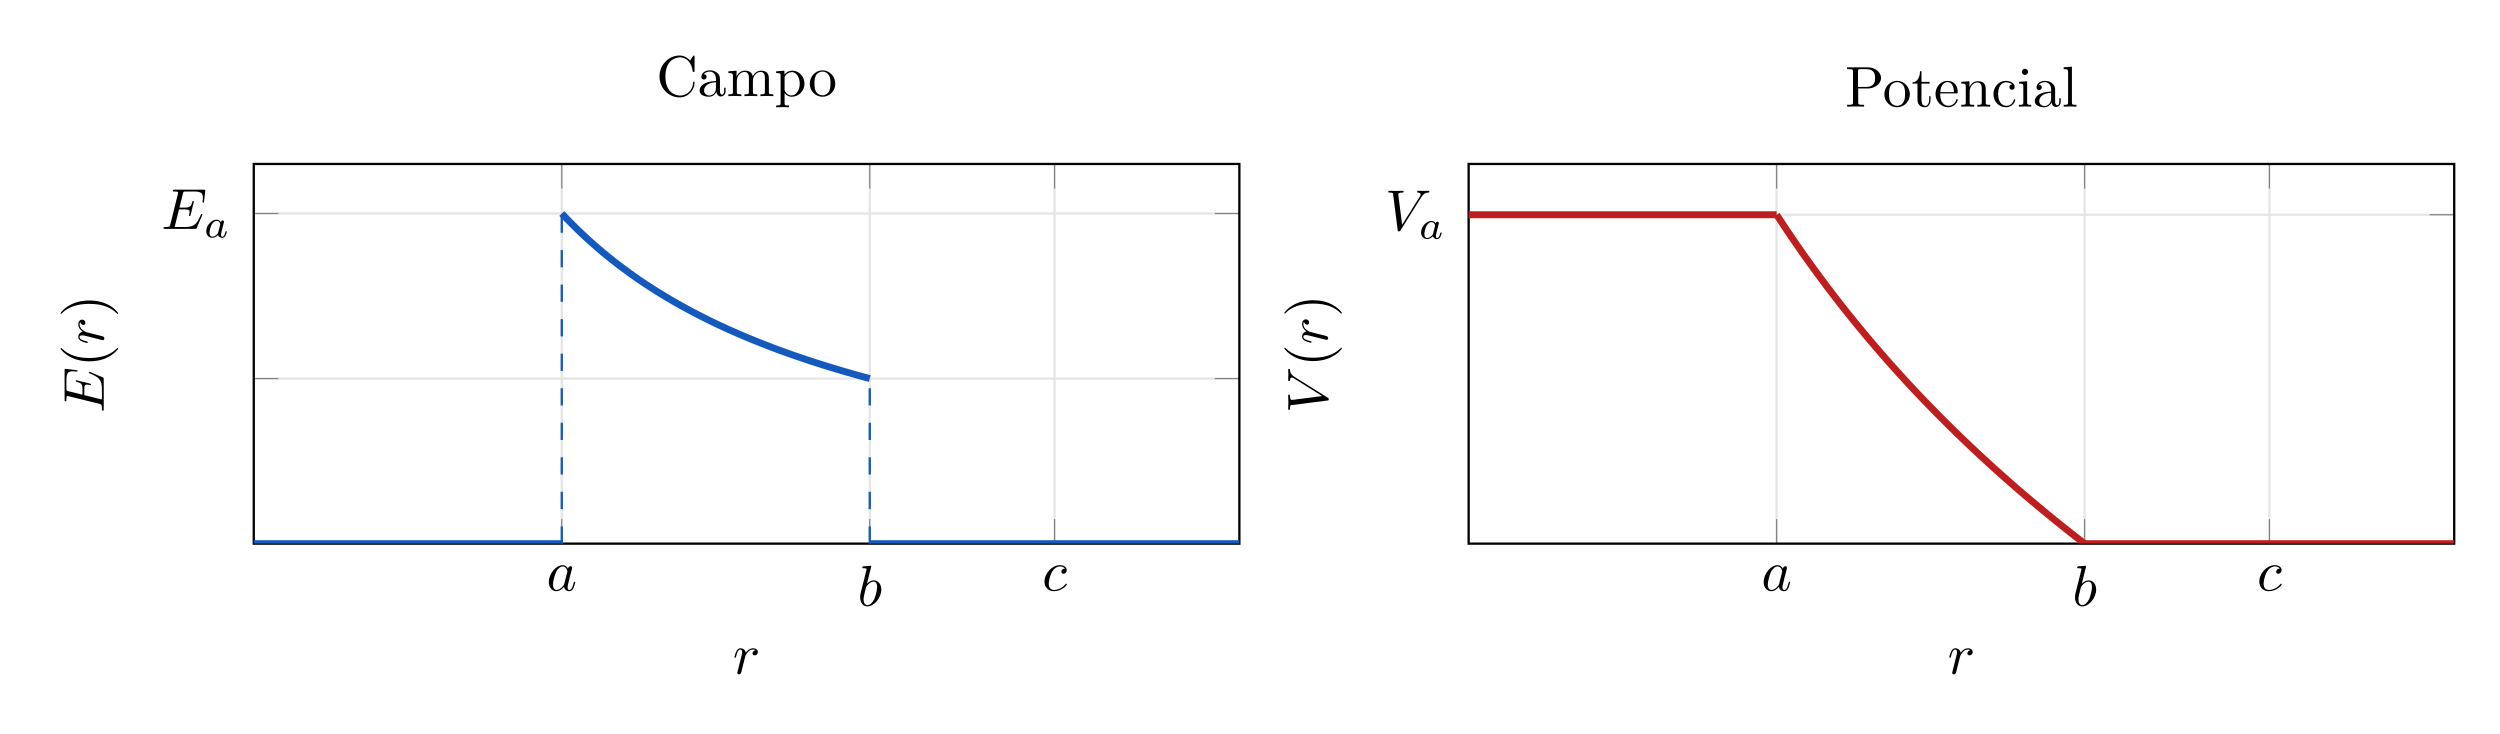
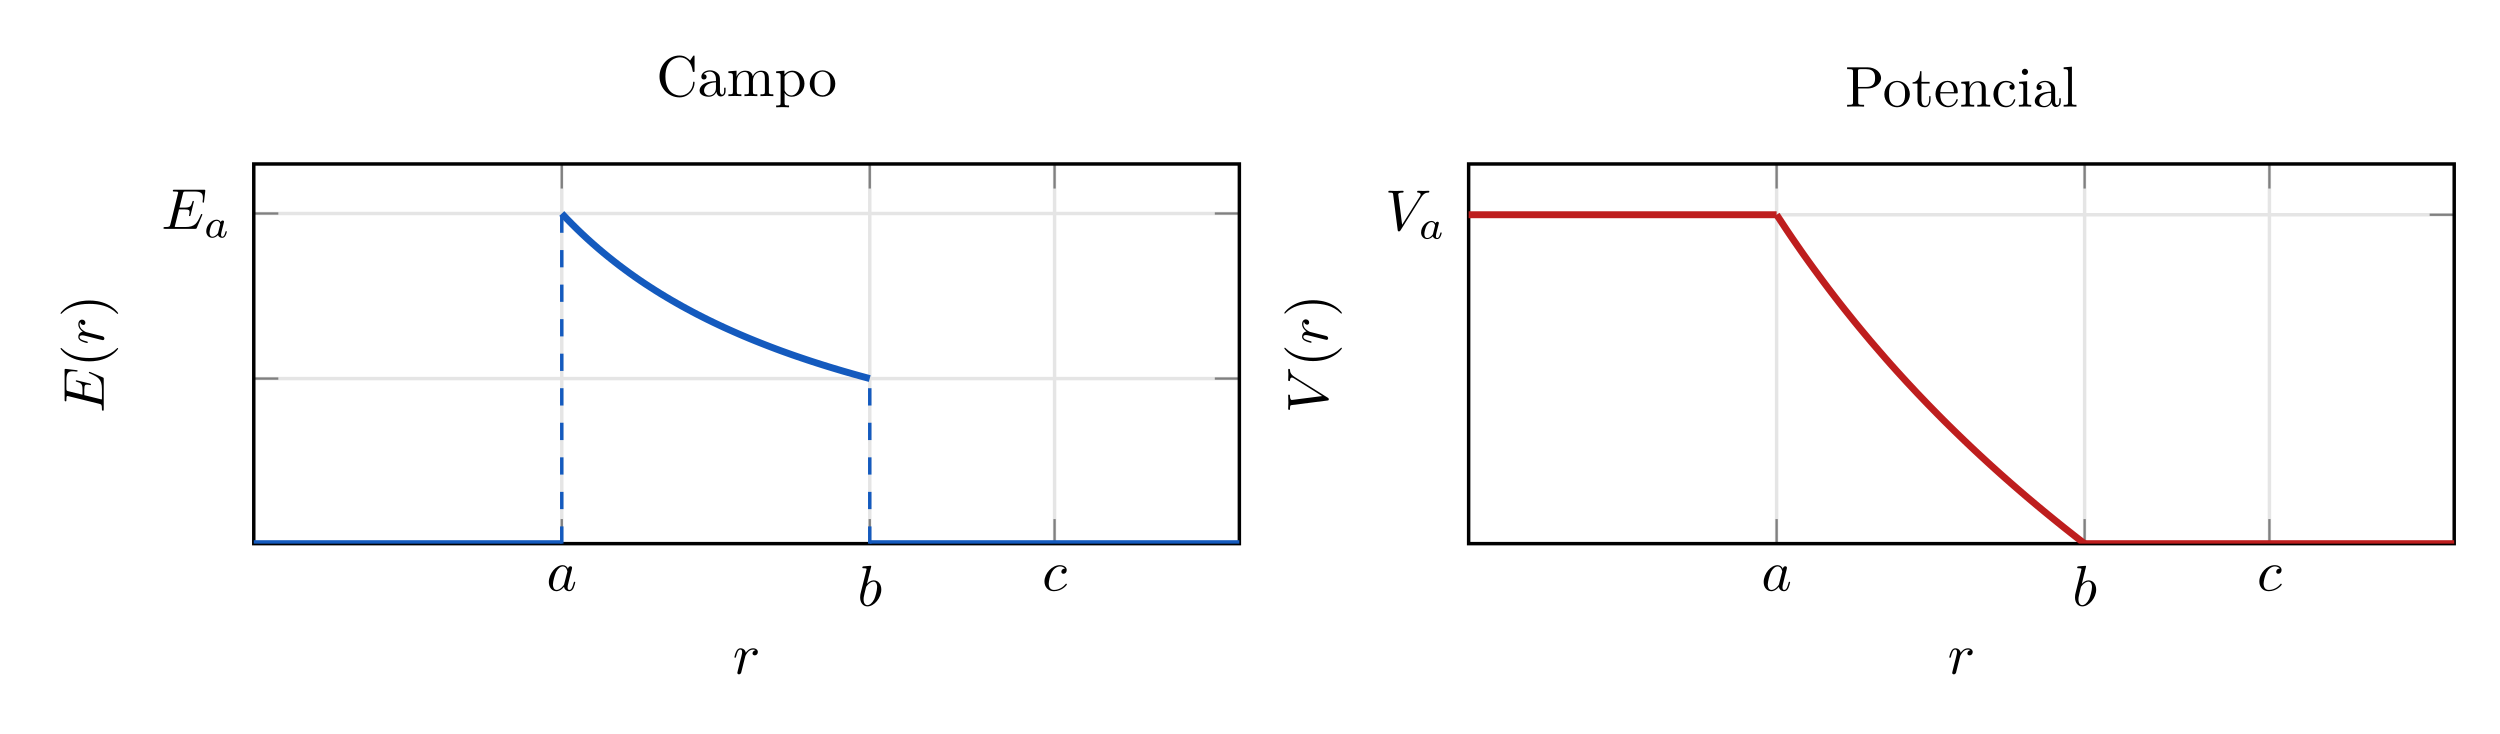
- <svg xmlns="http://www.w3.org/2000/svg" xmlns:xlink="http://www.w3.org/1999/xlink" width="430.12" height="126.23" viewBox="0 0 430.12 126.23">
+ <svg xmlns="http://www.w3.org/2000/svg" xmlns:xlink="http://www.w3.org/1999/xlink" width="688.19" height="201.97" viewBox="0 0 430.12 126.23">
  <defs>
    <g>
      <g id="glyph-0-0">
        <path d="M 3.688 -3.75 C 3.516 -4.109 3.234 -4.375 2.781 -4.375 C 1.625 -4.375 0.391 -2.922 0.391 -1.469 C 0.391 -0.547 0.938 0.109 1.719 0.109 C 1.906 0.109 2.406 0.062 3 -0.641 C 3.078 -0.219 3.422 0.109 3.906 0.109 C 4.25 0.109 4.484 -0.125 4.641 -0.438 C 4.797 -0.797 4.938 -1.391 4.938 -1.422 C 4.938 -1.516 4.844 -1.516 4.812 -1.516 C 4.719 -1.516 4.703 -1.469 4.672 -1.344 C 4.5 -0.688 4.328 -0.109 3.922 -0.109 C 3.656 -0.109 3.625 -0.359 3.625 -0.562 C 3.625 -0.781 3.641 -0.859 3.75 -1.297 C 3.859 -1.719 3.891 -1.812 3.969 -2.188 L 4.328 -3.578 C 4.391 -3.859 4.391 -3.875 4.391 -3.906 C 4.391 -4.078 4.281 -4.188 4.109 -4.188 C 3.875 -4.188 3.719 -3.969 3.688 -3.75 Z M 3.047 -1.172 C 3 -1 3 -0.984 2.859 -0.812 C 2.422 -0.266 2.016 -0.109 1.734 -0.109 C 1.234 -0.109 1.094 -0.656 1.094 -1.047 C 1.094 -1.531 1.422 -2.75 1.641 -3.203 C 1.953 -3.797 2.391 -4.156 2.797 -4.156 C 3.438 -4.156 3.578 -3.344 3.578 -3.281 C 3.578 -3.234 3.562 -3.172 3.547 -3.125 Z M 3.047 -1.172 " />
      </g>
      <g id="glyph-0-1">
        <path d="M 2.375 -6.766 C 2.375 -6.781 2.375 -6.875 2.234 -6.875 C 2.016 -6.875 1.281 -6.797 1.031 -6.781 C 0.953 -6.766 0.844 -6.75 0.844 -6.578 C 0.844 -6.453 0.938 -6.453 1.078 -6.453 C 1.562 -6.453 1.578 -6.391 1.578 -6.297 C 1.578 -6.219 1.484 -5.891 1.438 -5.672 L 0.625 -2.453 C 0.5 -1.953 0.469 -1.797 0.469 -1.453 C 0.469 -0.5 0.984 0.109 1.719 0.109 C 2.891 0.109 4.109 -1.359 4.109 -2.797 C 4.109 -3.688 3.594 -4.375 2.797 -4.375 C 2.344 -4.375 1.938 -4.094 1.641 -3.781 Z M 1.438 -3.016 C 1.5 -3.234 1.5 -3.266 1.578 -3.375 C 2.078 -4.016 2.516 -4.156 2.781 -4.156 C 3.125 -4.156 3.391 -3.859 3.391 -3.234 C 3.391 -2.641 3.078 -1.5 2.891 -1.125 C 2.562 -0.469 2.109 -0.109 1.719 -0.109 C 1.391 -0.109 1.062 -0.375 1.062 -1.109 C 1.062 -1.297 1.062 -1.484 1.219 -2.109 Z M 1.438 -3.016 " />
      </g>
      <g id="glyph-0-2">
        <path d="M 3.922 -3.766 C 3.766 -3.766 3.625 -3.766 3.484 -3.625 C 3.328 -3.484 3.312 -3.312 3.312 -3.234 C 3.312 -3 3.484 -2.891 3.672 -2.891 C 3.969 -2.891 4.234 -3.125 4.234 -3.531 C 4.234 -4.016 3.766 -4.375 3.062 -4.375 C 1.719 -4.375 0.406 -2.969 0.406 -1.562 C 0.406 -0.672 0.984 0.109 2.016 0.109 C 3.422 0.109 4.266 -0.938 4.266 -1.062 C 4.266 -1.125 4.203 -1.188 4.141 -1.188 C 4.094 -1.188 4.078 -1.172 4.016 -1.094 C 3.234 -0.109 2.156 -0.109 2.031 -0.109 C 1.406 -0.109 1.141 -0.594 1.141 -1.188 C 1.141 -1.594 1.344 -2.562 1.672 -3.172 C 1.984 -3.734 2.531 -4.156 3.078 -4.156 C 3.406 -4.156 3.781 -4.031 3.922 -3.766 Z M 3.922 -3.766 " />
      </g>
      <g id="glyph-0-3">
        <path d="M 7.016 -2.312 C 7.031 -2.359 7.062 -2.422 7.062 -2.453 C 7.062 -2.453 7.062 -2.562 6.938 -2.562 C 6.859 -2.562 6.828 -2.5 6.812 -2.438 C 6.172 -0.969 5.812 -0.312 4.109 -0.312 L 2.672 -0.312 C 2.531 -0.312 2.5 -0.312 2.453 -0.312 C 2.344 -0.328 2.312 -0.344 2.312 -0.422 C 2.312 -0.453 2.312 -0.469 2.375 -0.641 L 3.047 -3.344 L 4.016 -3.344 C 4.859 -3.344 4.859 -3.141 4.859 -2.891 C 4.859 -2.828 4.859 -2.703 4.797 -2.406 C 4.781 -2.359 4.766 -2.328 4.766 -2.297 C 4.766 -2.25 4.797 -2.188 4.891 -2.188 C 4.969 -2.188 5 -2.234 5.047 -2.391 L 5.609 -4.703 C 5.609 -4.766 5.562 -4.812 5.484 -4.812 C 5.406 -4.812 5.375 -4.75 5.344 -4.641 C 5.141 -3.891 4.969 -3.656 4.047 -3.656 L 3.125 -3.656 L 3.719 -6.047 C 3.797 -6.391 3.812 -6.422 4.25 -6.422 L 5.641 -6.422 C 6.859 -6.422 7.156 -6.141 7.156 -5.328 C 7.156 -5.094 7.156 -5.078 7.109 -4.797 C 7.109 -4.75 7.109 -4.672 7.109 -4.625 C 7.109 -4.578 7.125 -4.5 7.219 -4.5 C 7.328 -4.5 7.344 -4.562 7.359 -4.75 L 7.562 -6.469 C 7.594 -6.734 7.531 -6.734 7.297 -6.734 L 2.281 -6.734 C 2.094 -6.734 1.984 -6.734 1.984 -6.531 C 1.984 -6.422 2.078 -6.422 2.266 -6.422 C 2.641 -6.422 2.906 -6.422 2.906 -6.25 C 2.906 -6.219 2.906 -6.188 2.859 -6.016 L 1.562 -0.766 C 1.453 -0.391 1.438 -0.312 0.656 -0.312 C 0.484 -0.312 0.375 -0.312 0.375 -0.125 C 0.375 0 0.469 0 0.656 0 L 5.797 0 C 6.016 0 6.031 -0.016 6.109 -0.172 Z M 7.016 -2.312 " />
      </g>
      <g id="glyph-0-4">
        <path d="M 0.875 -0.578 C 0.844 -0.438 0.781 -0.203 0.781 -0.156 C 0.781 0.016 0.922 0.109 1.062 0.109 C 1.188 0.109 1.359 0.031 1.438 -0.172 C 1.453 -0.203 1.797 -1.562 1.828 -1.734 C 1.906 -2.062 2.094 -2.75 2.156 -3.016 C 2.188 -3.156 2.469 -3.609 2.703 -3.828 C 2.781 -3.906 3.078 -4.156 3.5 -4.156 C 3.75 -4.156 3.906 -4.047 3.906 -4.047 C 3.609 -4 3.391 -3.75 3.391 -3.5 C 3.391 -3.344 3.5 -3.156 3.781 -3.156 C 4.047 -3.156 4.312 -3.375 4.312 -3.734 C 4.312 -4.078 4 -4.375 3.5 -4.375 C 2.859 -4.375 2.422 -3.891 2.234 -3.609 C 2.156 -4.062 1.797 -4.375 1.328 -4.375 C 0.875 -4.375 0.688 -4 0.594 -3.812 C 0.422 -3.484 0.281 -2.875 0.281 -2.859 C 0.281 -2.75 0.391 -2.75 0.406 -2.75 C 0.5 -2.75 0.516 -2.766 0.578 -2.984 C 0.75 -3.688 0.938 -4.156 1.297 -4.156 C 1.469 -4.156 1.609 -4.078 1.609 -3.703 C 1.609 -3.5 1.578 -3.391 1.453 -2.875 Z M 0.875 -0.578 " />
      </g>
      <g id="glyph-0-5">
        <path d="M 6.219 -5.641 C 6.703 -6.406 7.125 -6.438 7.484 -6.453 C 7.609 -6.469 7.625 -6.641 7.625 -6.641 C 7.625 -6.719 7.562 -6.766 7.484 -6.766 C 7.234 -6.766 6.938 -6.734 6.672 -6.734 C 6.344 -6.734 6.016 -6.766 5.703 -6.766 C 5.641 -6.766 5.516 -6.766 5.516 -6.578 C 5.516 -6.469 5.594 -6.453 5.672 -6.453 C 5.938 -6.438 6.125 -6.344 6.125 -6.125 C 6.125 -5.984 5.969 -5.766 5.969 -5.75 L 2.938 -0.922 L 2.266 -6.156 C 2.266 -6.328 2.484 -6.453 2.938 -6.453 C 3.078 -6.453 3.188 -6.453 3.188 -6.656 C 3.188 -6.75 3.109 -6.766 3.047 -6.766 C 2.656 -6.766 2.234 -6.734 1.828 -6.734 C 1.641 -6.734 1.453 -6.75 1.281 -6.75 C 1.094 -6.75 0.906 -6.766 0.75 -6.766 C 0.672 -6.766 0.562 -6.766 0.562 -6.578 C 0.562 -6.453 0.641 -6.453 0.797 -6.453 C 1.359 -6.453 1.359 -6.375 1.391 -6.125 L 2.172 -0.016 C 2.203 0.188 2.25 0.219 2.375 0.219 C 2.531 0.219 2.578 0.172 2.656 0.047 Z M 6.219 -5.641 " />
      </g>
      <g id="glyph-1-0">
        <path d="M 2.922 -2.656 C 2.781 -2.875 2.547 -3.062 2.219 -3.062 C 1.328 -3.062 0.422 -2.078 0.422 -1.078 C 0.422 -0.406 0.875 0.062 1.469 0.062 C 1.844 0.062 2.172 -0.141 2.453 -0.422 C 2.594 0 2.984 0.062 3.172 0.062 C 3.422 0.062 3.594 -0.078 3.719 -0.297 C 3.875 -0.562 3.969 -0.969 3.969 -0.984 C 3.969 -1.078 3.875 -1.078 3.844 -1.078 C 3.75 -1.078 3.75 -1.047 3.703 -0.875 C 3.609 -0.531 3.484 -0.125 3.188 -0.125 C 3.016 -0.125 2.969 -0.281 2.969 -0.469 C 2.969 -0.578 3.016 -0.828 3.062 -1.016 C 3.109 -1.203 3.188 -1.484 3.219 -1.641 L 3.359 -2.172 C 3.406 -2.344 3.484 -2.672 3.484 -2.703 C 3.484 -2.859 3.359 -2.922 3.25 -2.922 C 3.125 -2.922 2.969 -2.844 2.922 -2.656 Z M 2.484 -0.875 C 2.438 -0.672 2.281 -0.531 2.125 -0.406 C 2.062 -0.344 1.797 -0.125 1.484 -0.125 C 1.234 -0.125 0.984 -0.312 0.984 -0.797 C 0.984 -1.172 1.188 -1.922 1.344 -2.203 C 1.672 -2.766 2.016 -2.859 2.219 -2.859 C 2.703 -2.859 2.828 -2.344 2.828 -2.266 C 2.828 -2.234 2.812 -2.188 2.812 -2.172 Z M 2.484 -0.875 " />
      </g>
      <g id="glyph-2-0">
        <path d="M -2.312 -7.016 C -2.359 -7.031 -2.422 -7.062 -2.453 -7.062 C -2.453 -7.062 -2.562 -7.062 -2.562 -6.938 C -2.562 -6.859 -2.5 -6.828 -2.438 -6.812 C -0.969 -6.172 -0.312 -5.812 -0.312 -4.109 L -0.312 -2.672 C -0.312 -2.531 -0.312 -2.5 -0.312 -2.453 C -0.328 -2.344 -0.344 -2.312 -0.422 -2.312 C -0.453 -2.312 -0.469 -2.312 -0.641 -2.375 L -3.344 -3.047 L -3.344 -4.016 C -3.344 -4.859 -3.141 -4.859 -2.891 -4.859 C -2.828 -4.859 -2.703 -4.859 -2.406 -4.797 C -2.359 -4.781 -2.328 -4.766 -2.297 -4.766 C -2.25 -4.766 -2.188 -4.797 -2.188 -4.891 C -2.188 -4.969 -2.234 -5 -2.391 -5.047 L -4.703 -5.609 C -4.766 -5.609 -4.812 -5.562 -4.812 -5.484 C -4.812 -5.406 -4.75 -5.375 -4.641 -5.344 C -3.891 -5.141 -3.656 -4.969 -3.656 -4.047 L -3.656 -3.125 L -6.047 -3.719 C -6.391 -3.797 -6.422 -3.812 -6.422 -4.25 L -6.422 -5.641 C -6.422 -6.859 -6.141 -7.156 -5.328 -7.156 C -5.094 -7.156 -5.078 -7.156 -4.797 -7.109 C -4.75 -7.109 -4.672 -7.109 -4.625 -7.109 C -4.578 -7.109 -4.5 -7.125 -4.5 -7.219 C -4.5 -7.328 -4.562 -7.344 -4.75 -7.359 L -6.469 -7.562 C -6.734 -7.594 -6.734 -7.531 -6.734 -7.297 L -6.734 -2.281 C -6.734 -2.094 -6.734 -1.984 -6.531 -1.984 C -6.422 -1.984 -6.422 -2.078 -6.422 -2.266 C -6.422 -2.641 -6.422 -2.906 -6.25 -2.906 C -6.219 -2.906 -6.188 -2.906 -6.016 -2.859 L -0.766 -1.562 C -0.391 -1.453 -0.312 -1.438 -0.312 -0.656 C -0.312 -0.484 -0.312 -0.375 -0.125 -0.375 C 0 -0.375 0 -0.469 0 -0.656 L 0 -5.797 C 0 -6.016 -0.016 -6.031 -0.172 -6.109 Z M -2.312 -7.016 " />
      </g>
      <g id="glyph-2-1">
        <path d="M -0.578 -0.875 C -0.438 -0.844 -0.203 -0.781 -0.156 -0.781 C 0.016 -0.781 0.109 -0.922 0.109 -1.062 C 0.109 -1.188 0.031 -1.359 -0.172 -1.438 C -0.203 -1.453 -1.562 -1.797 -1.734 -1.828 C -2.062 -1.906 -2.75 -2.094 -3.016 -2.156 C -3.156 -2.188 -3.609 -2.469 -3.828 -2.703 C -3.906 -2.781 -4.156 -3.078 -4.156 -3.5 C -4.156 -3.75 -4.047 -3.906 -4.047 -3.906 C -4 -3.609 -3.75 -3.391 -3.5 -3.391 C -3.344 -3.391 -3.156 -3.5 -3.156 -3.781 C -3.156 -4.047 -3.375 -4.312 -3.734 -4.312 C -4.078 -4.312 -4.375 -4 -4.375 -3.5 C -4.375 -2.859 -3.891 -2.422 -3.609 -2.234 C -4.062 -2.156 -4.375 -1.797 -4.375 -1.328 C -4.375 -0.875 -4 -0.688 -3.812 -0.594 C -3.484 -0.422 -2.875 -0.281 -2.859 -0.281 C -2.75 -0.281 -2.75 -0.391 -2.75 -0.406 C -2.75 -0.5 -2.766 -0.516 -2.984 -0.578 C -3.688 -0.75 -4.156 -0.938 -4.156 -1.297 C -4.156 -1.469 -4.078 -1.609 -3.703 -1.609 C -3.5 -1.609 -3.391 -1.578 -2.875 -1.453 Z M -0.578 -0.875 " />
      </g>
      <g id="glyph-2-2">
        <path d="M -5.641 -6.219 C -6.406 -6.703 -6.438 -7.125 -6.453 -7.484 C -6.469 -7.609 -6.641 -7.625 -6.641 -7.625 C -6.719 -7.625 -6.766 -7.562 -6.766 -7.484 C -6.766 -7.234 -6.734 -6.938 -6.734 -6.672 C -6.734 -6.344 -6.766 -6.016 -6.766 -5.703 C -6.766 -5.641 -6.766 -5.516 -6.578 -5.516 C -6.469 -5.516 -6.453 -5.594 -6.453 -5.672 C -6.438 -5.938 -6.344 -6.125 -6.125 -6.125 C -5.984 -6.125 -5.766 -5.969 -5.75 -5.969 L -0.922 -2.938 L -6.156 -2.266 C -6.328 -2.266 -6.453 -2.484 -6.453 -2.938 C -6.453 -3.078 -6.453 -3.188 -6.656 -3.188 C -6.75 -3.188 -6.766 -3.109 -6.766 -3.047 C -6.766 -2.656 -6.734 -2.234 -6.734 -1.828 C -6.734 -1.641 -6.75 -1.453 -6.75 -1.281 C -6.75 -1.094 -6.766 -0.906 -6.766 -0.75 C -6.766 -0.672 -6.766 -0.562 -6.578 -0.562 C -6.453 -0.562 -6.453 -0.641 -6.453 -0.797 C -6.453 -1.359 -6.375 -1.359 -6.125 -1.391 L -0.016 -2.172 C 0.188 -2.203 0.219 -2.25 0.219 -2.375 C 0.219 -2.531 0.172 -2.578 0.047 -2.656 Z M -5.641 -6.219 " />
      </g>
      <g id="glyph-3-0">
        <path d="M 2.375 -3.281 C 2.344 -3.281 2.328 -3.281 2.156 -3.109 C 0.906 -1.875 -0.953 -1.562 -2.484 -1.562 C -4.203 -1.562 -5.922 -1.938 -7.156 -3.156 C -7.281 -3.281 -7.297 -3.281 -7.328 -3.281 C -7.406 -3.281 -7.438 -3.234 -7.438 -3.188 C -7.438 -3.078 -6.75 -2.188 -5.5 -1.609 C -4.406 -1.094 -3.312 -0.984 -2.484 -0.984 C -1.703 -0.984 -0.5 -1.094 0.609 -1.641 C 1.828 -2.234 2.484 -3.078 2.484 -3.188 C 2.484 -3.234 2.453 -3.281 2.375 -3.281 Z M 2.375 -3.281 " />
      </g>
      <g id="glyph-3-1">
        <path d="M -2.484 -2.859 C -3.25 -2.859 -4.453 -2.75 -5.562 -2.203 C -6.781 -1.609 -7.438 -0.766 -7.438 -0.656 C -7.438 -0.609 -7.391 -0.562 -7.328 -0.562 C -7.297 -0.562 -7.281 -0.562 -7.109 -0.75 C -6.125 -1.719 -4.547 -2.281 -2.484 -2.281 C -0.781 -2.281 0.953 -1.922 2.203 -0.688 C 2.328 -0.562 2.344 -0.562 2.375 -0.562 C 2.438 -0.562 2.484 -0.609 2.484 -0.656 C 2.484 -0.766 1.797 -1.656 0.547 -2.234 C -0.547 -2.75 -1.641 -2.859 -2.484 -2.859 Z M -2.484 -2.859 " />
      </g>
      <g id="glyph-4-0">
        <path d="M 6.594 -2.312 C 6.594 -2.406 6.594 -2.484 6.453 -2.484 C 6.344 -2.484 6.344 -2.422 6.344 -2.312 C 6.266 -0.906 5.203 -0.094 4.125 -0.094 C 3.516 -0.094 1.578 -0.422 1.578 -3.375 C 1.578 -6.344 3.5 -6.672 4.109 -6.672 C 5.188 -6.672 6.078 -5.781 6.266 -4.328 C 6.297 -4.188 6.297 -4.156 6.422 -4.156 C 6.594 -4.156 6.594 -4.188 6.594 -4.391 L 6.594 -6.75 C 6.594 -6.922 6.594 -6.984 6.484 -6.984 C 6.438 -6.984 6.406 -6.984 6.312 -6.859 L 5.828 -6.125 C 5.453 -6.484 4.953 -6.984 4 -6.984 C 2.156 -6.984 0.562 -5.406 0.562 -3.391 C 0.562 -1.344 2.156 0.219 4 0.219 C 5.609 0.219 6.594 -1.156 6.594 -2.312 Z M 6.594 -2.312 " />
      </g>
      <g id="glyph-4-1">
        <path d="M 4.781 -0.875 L 4.781 -1.438 L 4.531 -1.438 L 4.531 -0.875 C 4.531 -0.312 4.297 -0.25 4.188 -0.25 C 3.859 -0.25 3.812 -0.688 3.812 -0.75 L 3.812 -2.719 C 3.812 -3.141 3.812 -3.531 3.453 -3.891 C 3.078 -4.281 2.578 -4.438 2.094 -4.438 C 1.281 -4.438 0.609 -3.969 0.609 -3.312 C 0.609 -3.016 0.797 -2.859 1.062 -2.859 C 1.344 -2.859 1.516 -3.047 1.516 -3.312 C 1.516 -3.422 1.469 -3.75 1.016 -3.766 C 1.281 -4.109 1.766 -4.219 2.078 -4.219 C 2.562 -4.219 3.125 -3.828 3.125 -2.953 L 3.125 -2.578 C 2.625 -2.562 1.938 -2.531 1.312 -2.234 C 0.562 -1.891 0.312 -1.375 0.312 -0.938 C 0.312 -0.141 1.281 0.109 1.906 0.109 C 2.562 0.109 3.016 -0.281 3.203 -0.75 C 3.234 -0.359 3.5 0.062 3.969 0.062 C 4.188 0.062 4.781 -0.078 4.781 -0.875 Z M 3.125 -1.391 C 3.125 -0.453 2.422 -0.109 1.969 -0.109 C 1.484 -0.109 1.078 -0.453 1.078 -0.953 C 1.078 -1.5 1.5 -2.312 3.125 -2.375 Z M 3.125 -1.391 " />
      </g>
      <g id="glyph-4-2">
        <path d="M 8.047 0 L 8.047 -0.312 C 7.531 -0.312 7.297 -0.312 7.281 -0.609 L 7.281 -2.5 C 7.281 -3.344 7.281 -3.656 6.969 -4.016 C 6.828 -4.188 6.516 -4.375 5.938 -4.375 C 5.109 -4.375 4.672 -3.781 4.5 -3.406 C 4.359 -4.266 3.625 -4.375 3.188 -4.375 C 2.453 -4.375 1.984 -3.953 1.719 -3.344 L 1.719 -4.375 L 0.312 -4.266 L 0.312 -3.969 C 1.016 -3.969 1.094 -3.891 1.094 -3.406 L 1.094 -0.75 C 1.094 -0.312 0.984 -0.312 0.312 -0.312 L 0.312 0 L 1.438 -0.031 L 2.547 0 L 2.547 -0.312 C 1.875 -0.312 1.766 -0.312 1.766 -0.75 L 1.766 -2.578 C 1.766 -3.609 2.484 -4.156 3.109 -4.156 C 3.734 -4.156 3.844 -3.625 3.844 -3.062 L 3.844 -0.75 C 3.844 -0.312 3.734 -0.312 3.078 -0.312 L 3.078 0 L 4.188 -0.031 L 5.297 0 L 5.297 -0.312 C 4.641 -0.312 4.531 -0.312 4.531 -0.75 L 4.531 -2.578 C 4.531 -3.609 5.234 -4.156 5.859 -4.156 C 6.484 -4.156 6.594 -3.625 6.594 -3.062 L 6.594 -0.75 C 6.594 -0.312 6.484 -0.312 5.828 -0.312 L 5.828 0 L 6.938 -0.031 Z M 8.047 0 " />
      </g>
      <g id="glyph-4-3">
        <path d="M 5.156 -2.141 C 5.156 -3.391 4.203 -4.375 3.094 -4.375 C 2.312 -4.375 1.906 -3.938 1.703 -3.719 L 1.703 -4.375 L 0.281 -4.266 L 0.281 -3.969 C 0.984 -3.969 1.047 -3.906 1.047 -3.469 L 1.047 1.172 C 1.047 1.609 0.938 1.609 0.281 1.609 L 0.281 1.922 L 1.391 1.891 L 2.5 1.922 L 2.5 1.609 C 1.844 1.609 1.734 1.609 1.734 1.172 L 1.734 -0.578 C 1.781 -0.422 2.203 0.109 2.953 0.109 C 4.125 0.109 5.156 -0.859 5.156 -2.141 Z M 4.344 -2.141 C 4.344 -0.938 3.641 -0.109 2.906 -0.109 C 2.516 -0.109 2.141 -0.312 1.875 -0.719 C 1.734 -0.922 1.734 -0.938 1.734 -1.125 L 1.734 -3.344 C 2.016 -3.844 2.5 -4.125 3.016 -4.125 C 3.734 -4.125 4.344 -3.266 4.344 -2.141 Z M 4.344 -2.141 " />
      </g>
      <g id="glyph-4-4">
        <path d="M 4.672 -2.125 C 4.672 -3.391 3.672 -4.438 2.484 -4.438 C 1.234 -4.438 0.281 -3.359 0.281 -2.125 C 0.281 -0.844 1.312 0.109 2.469 0.109 C 3.672 0.109 4.672 -0.859 4.672 -2.125 Z M 3.844 -2.203 C 3.844 -1.844 3.844 -1.312 3.625 -0.875 C 3.406 -0.422 2.969 -0.141 2.484 -0.141 C 2.047 -0.141 1.609 -0.344 1.344 -0.797 C 1.094 -1.234 1.094 -1.844 1.094 -2.203 C 1.094 -2.578 1.094 -3.125 1.344 -3.562 C 1.609 -4.016 2.078 -4.219 2.469 -4.219 C 2.906 -4.219 3.328 -4 3.594 -3.578 C 3.844 -3.156 3.844 -2.578 3.844 -2.203 Z M 3.844 -2.203 " />
      </g>
      <g id="glyph-4-5">
        <path d="M 6.188 -4.922 C 6.188 -5.891 5.203 -6.766 3.844 -6.766 L 0.344 -6.766 L 0.344 -6.453 L 0.578 -6.453 C 1.344 -6.453 1.359 -6.344 1.359 -6 L 1.359 -0.766 C 1.359 -0.422 1.344 -0.312 0.578 -0.312 L 0.344 -0.312 L 0.344 0 C 0.688 -0.031 1.422 -0.031 1.797 -0.031 C 2.172 -0.031 2.922 -0.031 3.266 0 L 3.266 -0.312 L 3.031 -0.312 C 2.266 -0.312 2.25 -0.422 2.25 -0.766 L 2.25 -3.125 L 3.922 -3.125 C 5.109 -3.125 6.188 -3.938 6.188 -4.922 Z M 5.156 -4.922 C 5.156 -4.453 5.156 -3.391 3.594 -3.391 L 2.219 -3.391 L 2.219 -6.062 C 2.219 -6.391 2.234 -6.453 2.703 -6.453 L 3.594 -6.453 C 5.156 -6.453 5.156 -5.406 5.156 -4.922 Z M 5.156 -4.922 " />
      </g>
      <g id="glyph-4-6">
        <path d="M 3.281 -1.234 L 3.281 -1.797 L 3.047 -1.797 L 3.047 -1.25 C 3.047 -0.516 2.75 -0.141 2.375 -0.141 C 1.719 -0.141 1.719 -1.047 1.719 -1.203 L 1.719 -3.969 L 3.125 -3.969 L 3.125 -4.266 L 1.719 -4.266 L 1.719 -6.094 L 1.469 -6.094 C 1.453 -5.281 1.156 -4.219 0.188 -4.188 L 0.188 -3.969 L 1.031 -3.969 L 1.031 -1.234 C 1.031 -0.016 1.953 0.109 2.312 0.109 C 3.016 0.109 3.281 -0.594 3.281 -1.234 Z M 3.281 -1.234 " />
      </g>
      <g id="glyph-4-7">
        <path d="M 4.109 -1.172 C 4.109 -1.281 4.031 -1.297 3.984 -1.297 C 3.891 -1.297 3.875 -1.234 3.859 -1.156 C 3.5 -0.141 2.609 -0.141 2.516 -0.141 C 2.016 -0.141 1.625 -0.438 1.391 -0.797 C 1.094 -1.281 1.094 -1.938 1.094 -2.281 L 3.859 -2.281 C 4.078 -2.281 4.109 -2.281 4.109 -2.5 C 4.109 -3.484 3.578 -4.438 2.344 -4.438 C 1.188 -4.438 0.281 -3.422 0.281 -2.172 C 0.281 -0.859 1.312 0.109 2.453 0.109 C 3.672 0.109 4.109 -0.984 4.109 -1.172 Z M 3.453 -2.5 L 1.109 -2.5 C 1.172 -3.969 2 -4.219 2.344 -4.219 C 3.359 -4.219 3.453 -2.875 3.453 -2.5 Z M 3.453 -2.5 " />
      </g>
      <g id="glyph-4-8">
        <path d="M 5.297 0 L 5.297 -0.312 C 4.781 -0.312 4.531 -0.312 4.531 -0.609 L 4.531 -2.5 C 4.531 -3.344 4.531 -3.656 4.219 -4.016 C 4.078 -4.188 3.75 -4.375 3.188 -4.375 C 2.453 -4.375 1.984 -3.953 1.719 -3.344 L 1.719 -4.375 L 0.312 -4.266 L 0.312 -3.969 C 1.016 -3.969 1.094 -3.891 1.094 -3.406 L 1.094 -0.75 C 1.094 -0.312 0.984 -0.312 0.312 -0.312 L 0.312 0 L 1.438 -0.031 L 2.547 0 L 2.547 -0.312 C 1.875 -0.312 1.766 -0.312 1.766 -0.75 L 1.766 -2.578 C 1.766 -3.609 2.484 -4.156 3.109 -4.156 C 3.734 -4.156 3.844 -3.625 3.844 -3.062 L 3.844 -0.75 C 3.844 -0.312 3.734 -0.312 3.078 -0.312 L 3.078 0 L 4.188 -0.031 Z M 5.297 0 " />
      </g>
      <g id="glyph-4-9">
        <path d="M 4.109 -1.172 C 4.109 -1.281 4.016 -1.281 3.984 -1.281 C 3.891 -1.281 3.875 -1.234 3.859 -1.172 C 3.562 -0.25 2.922 -0.141 2.562 -0.141 C 2.031 -0.141 1.156 -0.562 1.156 -2.156 C 1.156 -3.781 1.969 -4.188 2.5 -4.188 C 2.578 -4.188 3.203 -4.188 3.562 -3.828 C 3.156 -3.797 3.094 -3.5 3.094 -3.375 C 3.094 -3.109 3.266 -2.906 3.547 -2.906 C 3.797 -2.906 4 -3.078 4 -3.375 C 4 -4.047 3.25 -4.438 2.484 -4.438 C 1.25 -4.438 0.344 -3.375 0.344 -2.141 C 0.344 -0.875 1.312 0.109 2.469 0.109 C 3.797 0.109 4.109 -1.078 4.109 -1.172 Z M 4.109 -1.172 " />
      </g>
      <g id="glyph-4-10">
        <path d="M 2.453 0 L 2.453 -0.312 C 1.797 -0.312 1.75 -0.359 1.75 -0.75 L 1.75 -4.375 L 0.359 -4.266 L 0.359 -3.969 C 1.016 -3.969 1.094 -3.906 1.094 -3.422 L 1.094 -0.75 C 1.094 -0.312 0.984 -0.312 0.328 -0.312 L 0.328 0 L 1.422 -0.031 C 1.766 -0.031 2.109 -0.016 2.453 0 Z M 1.906 -5.984 C 1.906 -6.25 1.672 -6.516 1.375 -6.516 C 1.047 -6.516 0.844 -6.234 0.844 -5.984 C 0.844 -5.719 1.062 -5.453 1.359 -5.453 C 1.703 -5.453 1.906 -5.734 1.906 -5.984 Z M 1.906 -5.984 " />
      </g>
      <g id="glyph-4-11">
        <path d="M 2.531 0 L 2.531 -0.312 C 1.859 -0.312 1.75 -0.312 1.75 -0.75 L 1.75 -6.875 L 0.328 -6.766 L 0.328 -6.453 C 1.016 -6.453 1.094 -6.391 1.094 -5.906 L 1.094 -0.75 C 1.094 -0.312 0.984 -0.312 0.328 -0.312 L 0.328 0 L 1.422 -0.031 Z M 2.531 0 " />
      </g>
    </g>
    <clipPath id="clip-0">
      <path clip-rule="nonzero" d="M 43.66 92 L 98 92 L 98 93.531 L 43.66 93.531 Z M 43.66 92 " />
    </clipPath>
    <clipPath id="clip-1">
      <path clip-rule="nonzero" d="M 79 28.211 L 167 28.211 L 167 82 L 79 82 Z M 79 28.211 " />
    </clipPath>
    <clipPath id="clip-2">
      <path clip-rule="nonzero" d="M 149 92 L 213.23 92 L 213.23 93.531 L 149 93.531 Z M 149 92 " />
    </clipPath>
    <clipPath id="clip-3">
      <path clip-rule="nonzero" d="M 96 36 L 97 36 L 97 93.531 L 96 93.531 Z M 96 36 " />
    </clipPath>
    <clipPath id="clip-4">
      <path clip-rule="nonzero" d="M 149 64 L 150 64 L 150 93.531 L 149 93.531 Z M 149 64 " />
    </clipPath>
    <clipPath id="clip-5">
      <path clip-rule="nonzero" d="M 252.676 36 L 307 36 L 307 38 L 252.676 38 Z M 252.676 36 " />
    </clipPath>
    <clipPath id="clip-6">
      <path clip-rule="nonzero" d="M 288 28.211 L 376 28.211 L 376 93.531 L 288 93.531 Z M 288 28.211 " />
    </clipPath>
    <clipPath id="clip-7">
      <path clip-rule="nonzero" d="M 358 92 L 422.242 92 L 422.242 93.531 L 358 93.531 Z M 358 92 " />
    </clipPath>
  </defs>
-   <path fill="none" stroke-width="0.399" stroke-linecap="butt" stroke-linejoin="miter" stroke="rgb(89.999%, 89.999%, 89.999%)" stroke-opacity="1" stroke-miterlimit="10" d="M 53.314 0 L 53.314 65.719 M 106.626 0 L 106.626 65.719 M 138.616 0 L 138.616 65.719 " transform="matrix(0.993937, 0, 0, -0.993937, 43.66153, 93.53146)" />
-   <path fill="none" stroke-width="0.399" stroke-linecap="butt" stroke-linejoin="miter" stroke="rgb(89.999%, 89.999%, 89.999%)" stroke-opacity="1" stroke-miterlimit="10" d="M -0.001 28.572 L 170.603 28.572 M -0.001 57.147 L 170.603 57.147 " transform="matrix(0.993937, 0, 0, -0.993937, 43.66153, 93.53146)" />
-   <path fill="none" stroke-width="0.199" stroke-linecap="butt" stroke-linejoin="miter" stroke="rgb(50%, 50%, 50%)" stroke-opacity="1" stroke-miterlimit="10" d="M 53.314 0 L 53.314 4.253 M 106.626 0 L 106.626 4.253 M 138.616 0 L 138.616 4.253 M 53.314 65.719 L 53.314 61.467 M 106.626 65.719 L 106.626 61.467 M 138.616 65.719 L 138.616 61.467 " transform="matrix(0.993937, 0, 0, -0.993937, 43.66153, 93.53146)" />
-   <path fill="none" stroke-width="0.199" stroke-linecap="butt" stroke-linejoin="miter" stroke="rgb(50%, 50%, 50%)" stroke-opacity="1" stroke-miterlimit="10" d="M -0.001 28.572 L 4.251 28.572 M -0.001 57.147 L 4.251 57.147 M 170.603 28.572 L 166.351 28.572 M 170.603 57.147 L 166.351 57.147 " transform="matrix(0.993937, 0, 0, -0.993937, 43.66153, 93.53146)" />
-   <path fill="none" stroke-width="0.399" stroke-linecap="butt" stroke-linejoin="miter" stroke="rgb(0%, 0%, 0%)" stroke-opacity="1" stroke-miterlimit="10" d="M -0.001 0 L -0.001 65.719 L 170.603 65.719 L 170.603 0 Z M -0.001 0 " transform="matrix(0.993937, 0, 0, -0.993937, 43.66153, 93.53146)" />
+   <path fill="none" stroke-width="0.6" stroke-linecap="butt" stroke-linejoin="miter" stroke="rgb(89.999%, 89.999%, 89.999%)" stroke-opacity="1" stroke-miterlimit="10" d="M 53.314 0 L 53.314 65.719 M 106.626 0 L 106.626 65.719 M 138.616 0 L 138.616 65.719 " transform="matrix(0.993937, 0, 0, -0.993937, 43.66153, 93.53146)" />
+   <path fill="none" stroke-width="0.6" stroke-linecap="butt" stroke-linejoin="miter" stroke="rgb(89.999%, 89.999%, 89.999%)" stroke-opacity="1" stroke-miterlimit="10" d="M -0.001 28.572 L 170.603 28.572 M -0.001 57.147 L 170.603 57.147 " transform="matrix(0.993937, 0, 0, -0.993937, 43.66153, 93.53146)" />
+   <path fill="none" stroke-width="0.4" stroke-linecap="butt" stroke-linejoin="miter" stroke="rgb(50%, 50%, 50%)" stroke-opacity="1" stroke-miterlimit="10" d="M 53.314 0 L 53.314 4.253 M 106.626 0 L 106.626 4.253 M 138.616 0 L 138.616 4.253 M 53.314 65.719 L 53.314 61.467 M 106.626 65.719 L 106.626 61.467 M 138.616 65.719 L 138.616 61.467 " transform="matrix(0.993937, 0, 0, -0.993937, 43.66153, 93.53146)" />
+   <path fill="none" stroke-width="0.4" stroke-linecap="butt" stroke-linejoin="miter" stroke="rgb(50%, 50%, 50%)" stroke-opacity="1" stroke-miterlimit="10" d="M -0.001 28.572 L 4.251 28.572 M -0.001 57.147 L 4.251 57.147 M 170.603 28.572 L 166.351 28.572 M 170.603 57.147 L 166.351 57.147 " transform="matrix(0.993937, 0, 0, -0.993937, 43.66153, 93.53146)" />
+   <path fill="none" stroke-width="0.6" stroke-linecap="butt" stroke-linejoin="miter" stroke="rgb(0%, 0%, 0%)" stroke-opacity="1" stroke-miterlimit="10" d="M -0.001 0 L -0.001 65.719 L 170.603 65.719 L 170.603 0 Z M -0.001 0 " transform="matrix(0.993937, 0, 0, -0.993937, 43.66153, 93.53146)" />
  <g fill="rgb(0%, 0%, 0%)" fill-opacity="1">
    <use xlink:href="#glyph-0-0" x="94.034" y="101.607" />
  </g>
  <g fill="rgb(0%, 0%, 0%)" fill-opacity="1">
    <use xlink:href="#glyph-0-1" x="147.517" y="104.22" />
  </g>
  <g fill="rgb(0%, 0%, 0%)" fill-opacity="1">
    <use xlink:href="#glyph-0-2" x="179.293" y="101.607" />
  </g>
  <g fill="rgb(0%, 0%, 0%)" fill-opacity="1">
    <use xlink:href="#glyph-0-3" x="27.75" y="39.371" />
  </g>
  <g fill="rgb(0%, 0%, 0%)" fill-opacity="1">
    <use xlink:href="#glyph-1-0" x="35.06" y="40.856" />
  </g>
  <g clip-path="url(#clip-0)">
    <path fill="none" stroke-width="1.196" stroke-linecap="butt" stroke-linejoin="miter" stroke="rgb(7.799%, 35.3%, 74.5%)" stroke-opacity="1" stroke-miterlimit="10" d="M -0.001 0 L 53.314 0 " transform="matrix(0.993937, 0, 0, -0.993937, 43.66153, 93.53146)" />
  </g>
  <g clip-path="url(#clip-1)">
    <path fill="none" stroke-width="1.196" stroke-linecap="butt" stroke-linejoin="miter" stroke="rgb(7.799%, 35.3%, 74.5%)" stroke-opacity="1" stroke-miterlimit="10" d="M 53.314 57.147 L 54.218 56.192 L 55.122 55.273 L 56.026 54.381 L 56.926 53.52 L 57.83 52.683 L 58.734 51.873 L 59.638 51.087 L 60.541 50.325 L 61.445 49.586 L 62.349 48.867 L 63.253 48.167 L 64.157 47.491 L 65.061 46.827 L 65.965 46.186 L 66.865 45.562 L 67.769 44.956 L 68.673 44.367 L 69.577 43.789 L 70.481 43.227 L 71.385 42.681 L 72.288 42.146 L 73.192 41.628 L 74.096 41.117 L 75 40.625 L 75.9 40.142 L 76.804 39.666 L 77.708 39.207 L 78.612 38.755 L 79.516 38.315 L 80.42 37.886 L 81.324 37.462 L 82.228 37.053 L 83.132 36.652 L 84.035 36.255 L 84.939 35.87 L 85.839 35.493 L 86.743 35.123 L 87.647 34.762 L 88.551 34.408 L 89.455 34.058 L 90.359 33.716 L 91.263 33.382 L 92.167 33.056 L 93.071 32.734 L 93.975 32.419 L 94.879 32.113 L 95.779 31.81 L 96.682 31.512 L 97.586 31.221 L 98.49 30.934 L 99.394 30.651 L 100.298 30.376 L 101.202 30.105 L 102.106 29.837 L 103.914 29.319 L 104.818 29.067 L 105.718 28.819 L 106.622 28.576 " transform="matrix(0.993937, 0, 0, -0.993937, 43.66153, 93.53146)" />
  </g>
  <g clip-path="url(#clip-2)">
    <path fill="none" stroke-width="1.196" stroke-linecap="butt" stroke-linejoin="miter" stroke="rgb(7.799%, 35.3%, 74.5%)" stroke-opacity="1" stroke-miterlimit="10" d="M 106.626 0 L 170.603 0 " transform="matrix(0.993937, 0, 0, -0.993937, 43.66153, 93.53146)" />
  </g>
  <g clip-path="url(#clip-3)">
-     <path fill="none" stroke-width="0.399" stroke-linecap="butt" stroke-linejoin="miter" stroke="rgb(7.799%, 35.3%, 74.5%)" stroke-opacity="1" stroke-dasharray="2.989 2.989" stroke-miterlimit="10" d="M 53.314 0 L 53.314 57.147 " transform="matrix(0.993937, 0, 0, -0.993937, 43.66153, 93.53146)" />
+     <path fill="none" stroke-width="0.6" stroke-linecap="butt" stroke-linejoin="miter" stroke="rgb(7.799%, 35.3%, 74.5%)" stroke-opacity="1" stroke-dasharray="2.989 2.989" stroke-miterlimit="10" d="M 53.314 0 L 53.314 57.147 " transform="matrix(0.993937, 0, 0, -0.993937, 43.66153, 93.53146)" />
  </g>
  <g clip-path="url(#clip-4)">
-     <path fill="none" stroke-width="0.399" stroke-linecap="butt" stroke-linejoin="miter" stroke="rgb(7.799%, 35.3%, 74.5%)" stroke-opacity="1" stroke-dasharray="2.989 2.989" stroke-miterlimit="10" d="M 106.626 0 L 106.626 28.572 " transform="matrix(0.993937, 0, 0, -0.993937, 43.66153, 93.53146)" />
+     <path fill="none" stroke-width="0.6" stroke-linecap="butt" stroke-linejoin="miter" stroke="rgb(7.799%, 35.3%, 74.5%)" stroke-opacity="1" stroke-dasharray="2.989 2.989" stroke-miterlimit="10" d="M 106.626 0 L 106.626 28.572 " transform="matrix(0.993937, 0, 0, -0.993937, 43.66153, 93.53146)" />
  </g>
  <g fill="rgb(0%, 0%, 0%)" fill-opacity="1">
    <use xlink:href="#glyph-0-4" x="126.075" y="115.91" />
  </g>
  <g fill="rgb(0%, 0%, 0%)" fill-opacity="1">
    <use xlink:href="#glyph-2-0" x="17.848" y="71.034" />
  </g>
  <g fill="rgb(0%, 0%, 0%)" fill-opacity="1">
    <use xlink:href="#glyph-3-0" x="17.848" y="63.153" />
  </g>
  <g fill="rgb(0%, 0%, 0%)" fill-opacity="1">
    <use xlink:href="#glyph-2-1" x="17.848" y="59.302" />
  </g>
  <g fill="rgb(0%, 0%, 0%)" fill-opacity="1">
    <use xlink:href="#glyph-3-1" x="17.848" y="54.559" />
  </g>
  <g fill="rgb(0%, 0%, 0%)" fill-opacity="1">
    <use xlink:href="#glyph-4-0" x="112.904" y="16.536" />
    <use xlink:href="#glyph-4-1" x="120.054" y="16.536" />
    <use xlink:href="#glyph-4-2" x="125.005" y="16.536" />
    <use xlink:href="#glyph-4-3" x="133.253" y="16.536" />
  </g>
  <g fill="rgb(0%, 0%, 0%)" fill-opacity="1">
    <use xlink:href="#glyph-4-4" x="139.036" y="16.536" />
  </g>
-   <path fill="none" stroke-width="0.399" stroke-linecap="butt" stroke-linejoin="miter" stroke="rgb(89.999%, 89.999%, 89.999%)" stroke-opacity="1" stroke-miterlimit="10" d="M 53.312 0.001 L 53.312 65.72 M 106.627 0.001 L 106.627 65.72 M 138.614 0.001 L 138.614 65.72 " transform="matrix(0.993937, 0, 0, -0.993937, 252.6755, 93.53245)" />
-   <path fill="none" stroke-width="0.399" stroke-linecap="butt" stroke-linejoin="miter" stroke="rgb(89.999%, 89.999%, 89.999%)" stroke-opacity="1" stroke-miterlimit="10" d="M 0 56.932 L 170.601 56.932 " transform="matrix(0.993937, 0, 0, -0.993937, 252.6755, 93.53245)" />
-   <path fill="none" stroke-width="0.199" stroke-linecap="butt" stroke-linejoin="miter" stroke="rgb(50%, 50%, 50%)" stroke-opacity="1" stroke-miterlimit="10" d="M 53.312 0.001 L 53.312 4.254 M 106.627 0.001 L 106.627 4.254 M 138.614 0.001 L 138.614 4.254 M 53.312 65.72 L 53.312 61.468 M 106.627 65.72 L 106.627 61.468 M 138.614 65.72 L 138.614 61.468 " transform="matrix(0.993937, 0, 0, -0.993937, 252.6755, 93.53245)" />
-   <path fill="none" stroke-width="0.199" stroke-linecap="butt" stroke-linejoin="miter" stroke="rgb(50%, 50%, 50%)" stroke-opacity="1" stroke-miterlimit="10" d="M 0 56.932 L 4.253 56.932 M 170.601 56.932 L 166.349 56.932 " transform="matrix(0.993937, 0, 0, -0.993937, 252.6755, 93.53245)" />
-   <path fill="none" stroke-width="0.399" stroke-linecap="butt" stroke-linejoin="miter" stroke="rgb(0%, 0%, 0%)" stroke-opacity="1" stroke-miterlimit="10" d="M 0 0.001 L 0 65.72 L 170.601 65.72 L 170.601 0.001 Z M 0 0.001 " transform="matrix(0.993937, 0, 0, -0.993937, 252.6755, 93.53245)" />
+   <path fill="none" stroke-width="0.6" stroke-linecap="butt" stroke-linejoin="miter" stroke="rgb(89.999%, 89.999%, 89.999%)" stroke-opacity="1" stroke-miterlimit="10" d="M 53.312 0.001 L 53.312 65.72 M 106.627 0.001 L 106.627 65.72 M 138.614 0.001 L 138.614 65.72 " transform="matrix(0.993937, 0, 0, -0.993937, 252.6755, 93.53245)" />
+   <path fill="none" stroke-width="0.6" stroke-linecap="butt" stroke-linejoin="miter" stroke="rgb(89.999%, 89.999%, 89.999%)" stroke-opacity="1" stroke-miterlimit="10" d="M 0 56.932 L 170.601 56.932 " transform="matrix(0.993937, 0, 0, -0.993937, 252.6755, 93.53245)" />
+   <path fill="none" stroke-width="0.4" stroke-linecap="butt" stroke-linejoin="miter" stroke="rgb(50%, 50%, 50%)" stroke-opacity="1" stroke-miterlimit="10" d="M 53.312 0.001 L 53.312 4.254 M 106.627 0.001 L 106.627 4.254 M 138.614 0.001 L 138.614 4.254 M 53.312 65.72 L 53.312 61.468 M 106.627 65.72 L 106.627 61.468 M 138.614 65.72 L 138.614 61.468 " transform="matrix(0.993937, 0, 0, -0.993937, 252.6755, 93.53245)" />
+   <path fill="none" stroke-width="0.4" stroke-linecap="butt" stroke-linejoin="miter" stroke="rgb(50%, 50%, 50%)" stroke-opacity="1" stroke-miterlimit="10" d="M 0 56.932 L 4.253 56.932 M 170.601 56.932 L 166.349 56.932 " transform="matrix(0.993937, 0, 0, -0.993937, 252.6755, 93.53245)" />
+   <path fill="none" stroke-width="0.6" stroke-linecap="butt" stroke-linejoin="miter" stroke="rgb(0%, 0%, 0%)" stroke-opacity="1" stroke-miterlimit="10" d="M 0 0.001 L 0 65.72 L 170.601 65.72 L 170.601 0.001 Z M 0 0.001 " transform="matrix(0.993937, 0, 0, -0.993937, 252.6755, 93.53245)" />
  <g fill="rgb(0%, 0%, 0%)" fill-opacity="1">
    <use xlink:href="#glyph-0-0" x="303.048" y="101.608" />
  </g>
  <g fill="rgb(0%, 0%, 0%)" fill-opacity="1">
    <use xlink:href="#glyph-0-1" x="356.531" y="104.221" />
  </g>
  <g fill="rgb(0%, 0%, 0%)" fill-opacity="1">
    <use xlink:href="#glyph-0-2" x="388.307" y="101.608" />
  </g>
  <g fill="rgb(0%, 0%, 0%)" fill-opacity="1">
    <use xlink:href="#glyph-0-5" x="238.297" y="39.588" />
  </g>
  <g fill="rgb(0%, 0%, 0%)" fill-opacity="1">
    <use xlink:href="#glyph-1-0" x="244.073" y="41.072" />
  </g>
  <g clip-path="url(#clip-5)">
    <path fill="none" stroke-width="1.196" stroke-linecap="butt" stroke-linejoin="miter" stroke="rgb(74.5%, 11.8%, 11.8%)" stroke-opacity="1" stroke-miterlimit="10" d="M 0 56.932 L 53.312 56.932 " transform="matrix(0.993937, 0, 0, -0.993937, 252.6755, 93.53245)" />
  </g>
  <g clip-path="url(#clip-6)">
    <path fill="none" stroke-width="1.196" stroke-linecap="butt" stroke-linejoin="miter" stroke="rgb(74.5%, 11.8%, 11.8%)" stroke-opacity="1" stroke-miterlimit="10" d="M 53.312 56.936 L 54.216 55.561 L 55.12 54.197 L 56.023 52.861 L 56.927 51.548 L 57.831 50.247 L 58.735 48.978 L 59.639 47.728 L 60.543 46.498 L 61.447 45.276 L 62.347 44.077 L 63.251 42.894 L 64.155 41.727 L 65.059 40.579 L 65.963 39.451 L 66.867 38.327 L 67.771 37.227 L 68.674 36.142 L 69.578 35.061 L 70.482 34.008 L 71.386 32.963 L 72.286 31.925 L 73.19 30.903 L 74.094 29.897 L 74.998 28.903 L 75.902 27.917 L 77.71 25.983 L 79.518 24.097 L 80.421 23.173 L 81.325 22.253 L 82.225 21.345 L 83.129 20.449 L 84.033 19.561 L 84.937 18.685 L 85.841 17.812 L 86.745 16.952 L 87.649 16.099 L 88.553 15.258 L 89.457 14.425 L 90.361 13.595 L 91.265 12.778 L 92.164 11.972 L 93.068 11.17 L 93.972 10.377 L 94.876 9.591 L 95.78 8.812 L 96.684 8.038 L 97.588 7.276 L 98.492 6.517 L 99.396 5.767 L 100.3 5.024 L 101.2 4.289 L 102.104 3.558 L 103.008 2.831 L 103.912 2.116 L 104.815 1.404 L 105.719 0.701 L 106.623 0.001 " transform="matrix(0.993937, 0, 0, -0.993937, 252.6755, 93.53245)" />
  </g>
  <g clip-path="url(#clip-7)">
    <path fill="none" stroke-width="1.196" stroke-linecap="butt" stroke-linejoin="miter" stroke="rgb(74.5%, 11.8%, 11.8%)" stroke-opacity="1" stroke-miterlimit="10" d="M 106.627 0.001 L 170.601 0.001 " transform="matrix(0.993937, 0, 0, -0.993937, 252.6755, 93.53245)" />
  </g>
  <g fill="rgb(0%, 0%, 0%)" fill-opacity="1">
    <use xlink:href="#glyph-0-4" x="335.089" y="115.911" />
  </g>
  <g fill="rgb(0%, 0%, 0%)" fill-opacity="1">
    <use xlink:href="#glyph-2-2" x="228.395" y="71.081" />
  </g>
  <g fill="rgb(0%, 0%, 0%)" fill-opacity="1">
    <use xlink:href="#glyph-3-0" x="228.395" y="63.105" />
  </g>
  <g fill="rgb(0%, 0%, 0%)" fill-opacity="1">
    <use xlink:href="#glyph-2-1" x="228.395" y="59.255" />
  </g>
  <g fill="rgb(0%, 0%, 0%)" fill-opacity="1">
    <use xlink:href="#glyph-3-1" x="228.395" y="54.511" />
  </g>
  <g fill="rgb(0%, 0%, 0%)" fill-opacity="1">
    <use xlink:href="#glyph-4-5" x="317.447" y="18.347" />
  </g>
  <g fill="rgb(0%, 0%, 0%)" fill-opacity="1">
    <use xlink:href="#glyph-4-4" x="323.914" y="18.347" />
    <use xlink:href="#glyph-4-6" x="328.865" y="18.347" />
    <use xlink:href="#glyph-4-7" x="332.717" y="18.347" />
    <use xlink:href="#glyph-4-8" x="337.113" y="18.347" />
    <use xlink:href="#glyph-4-9" x="342.619" y="18.347" />
    <use xlink:href="#glyph-4-10" x="347.015" y="18.347" />
    <use xlink:href="#glyph-4-1" x="349.768" y="18.347" />
    <use xlink:href="#glyph-4-11" x="354.719" y="18.347" />
  </g>
</svg>
